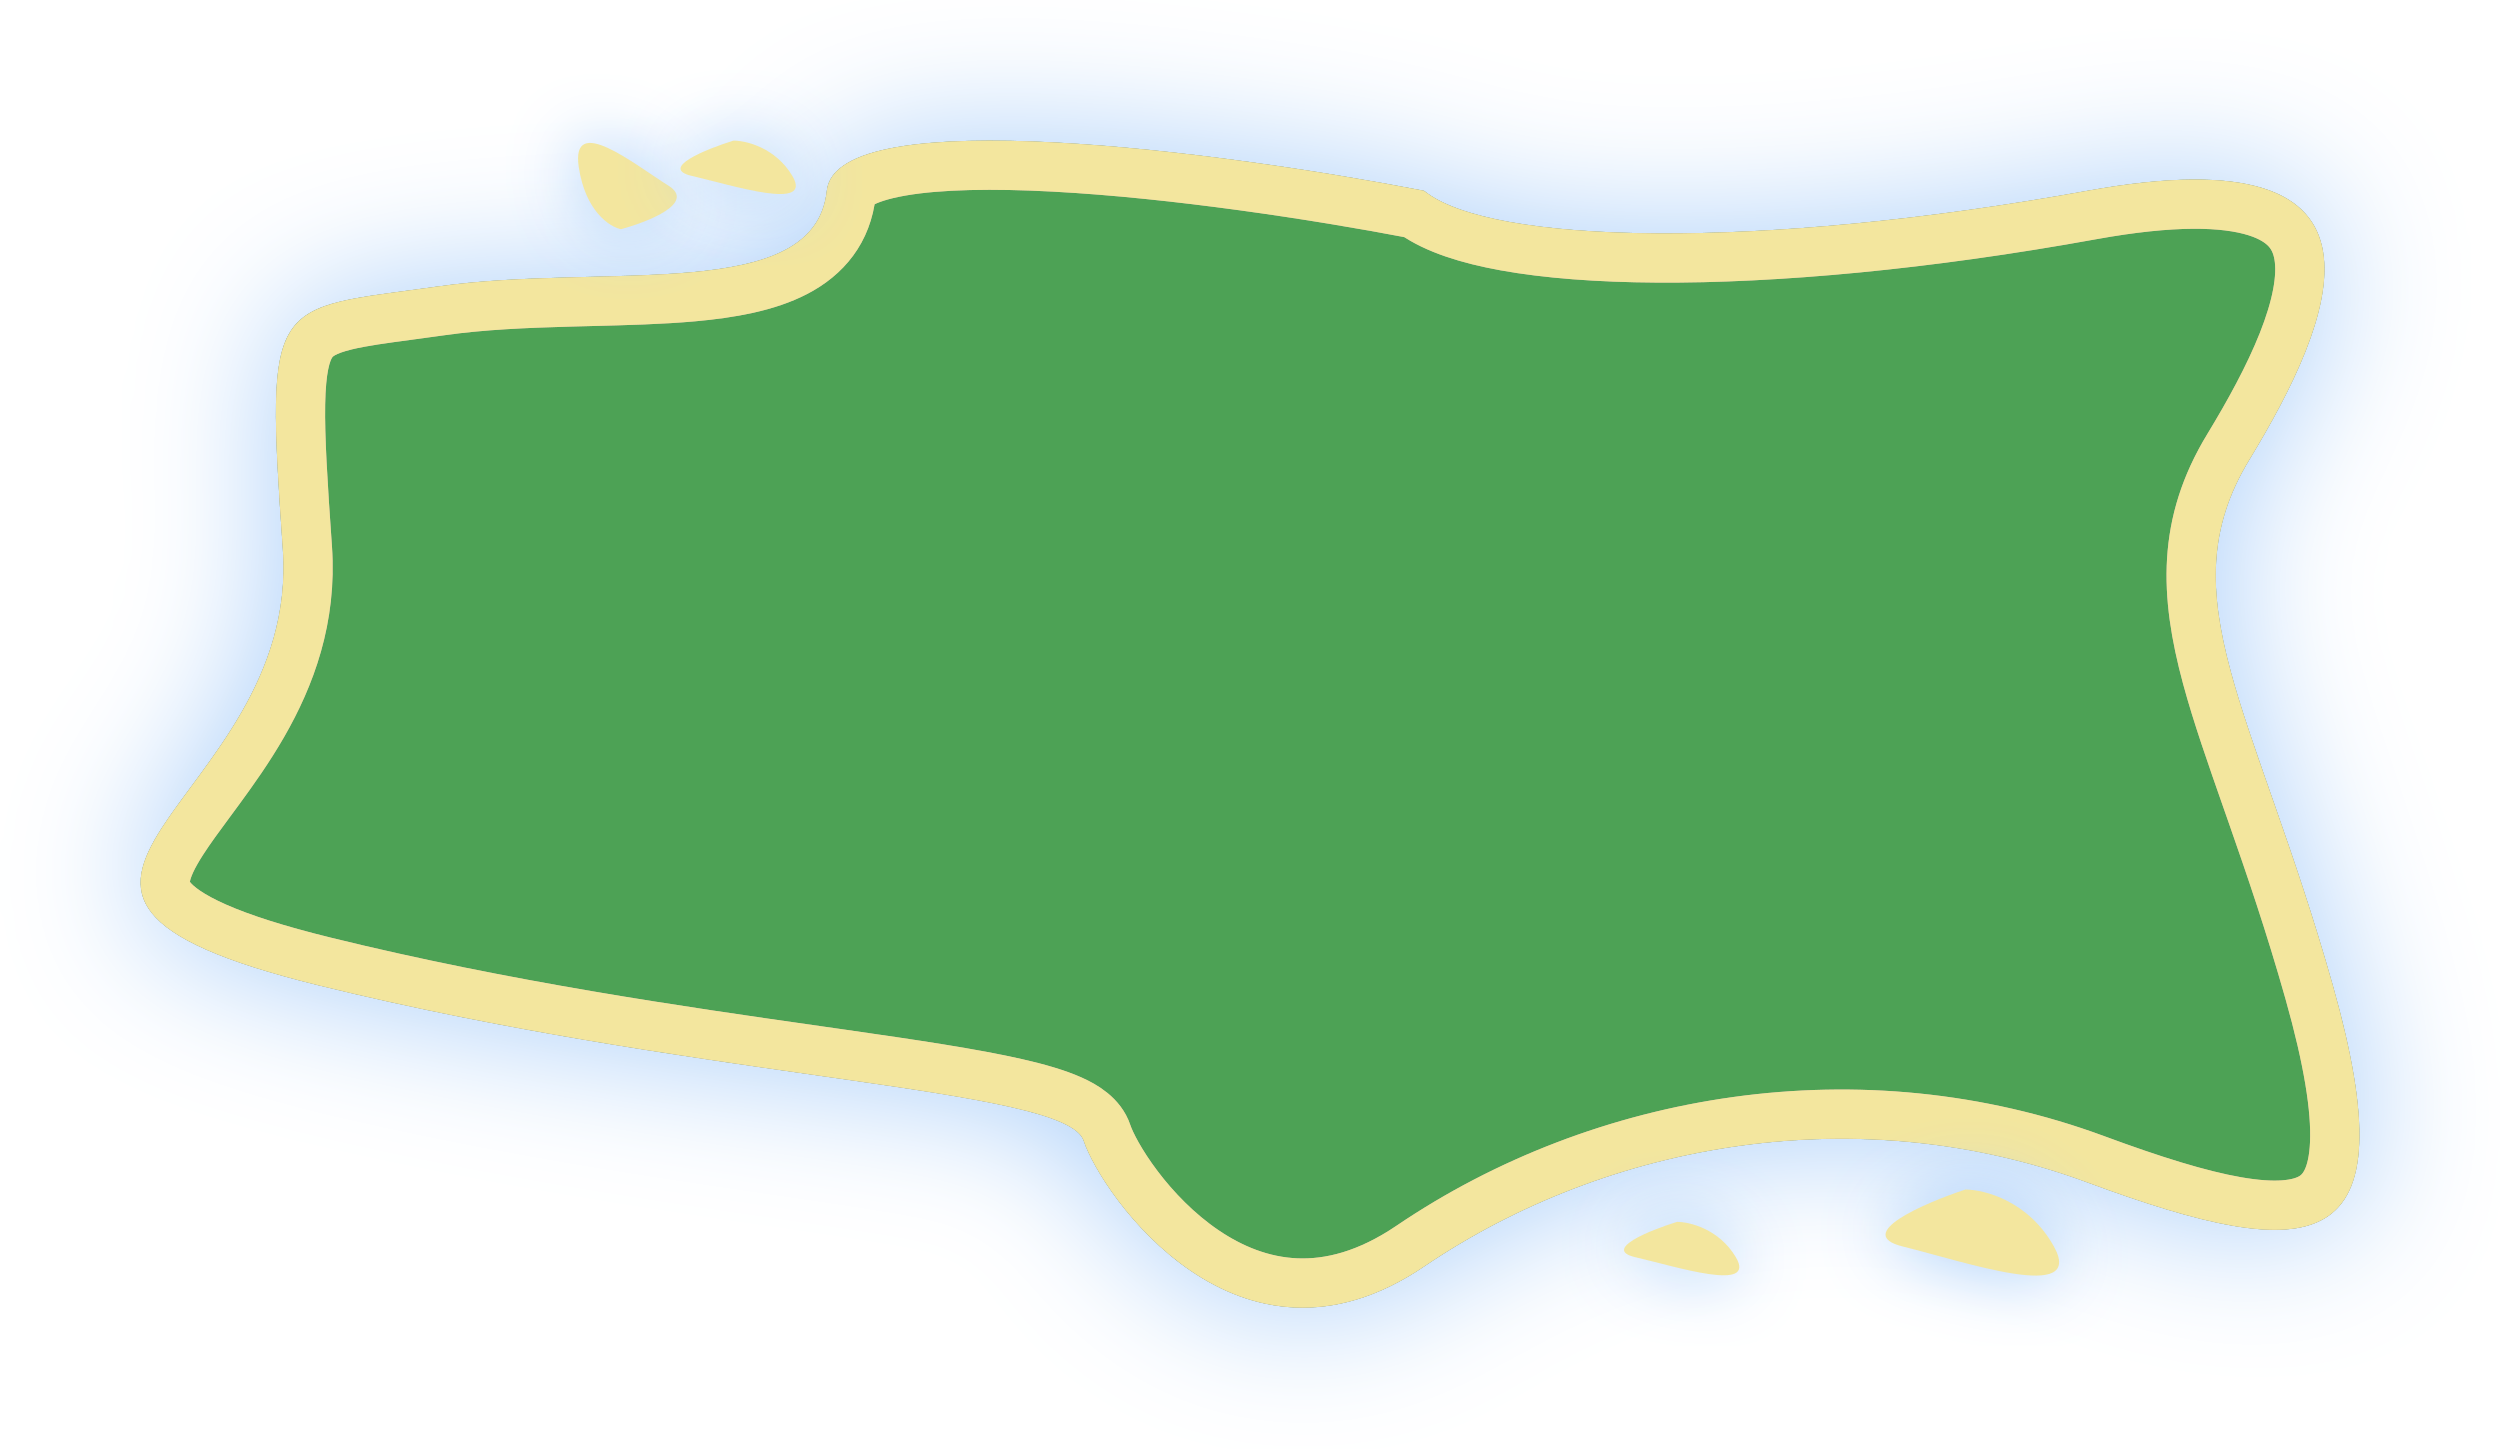
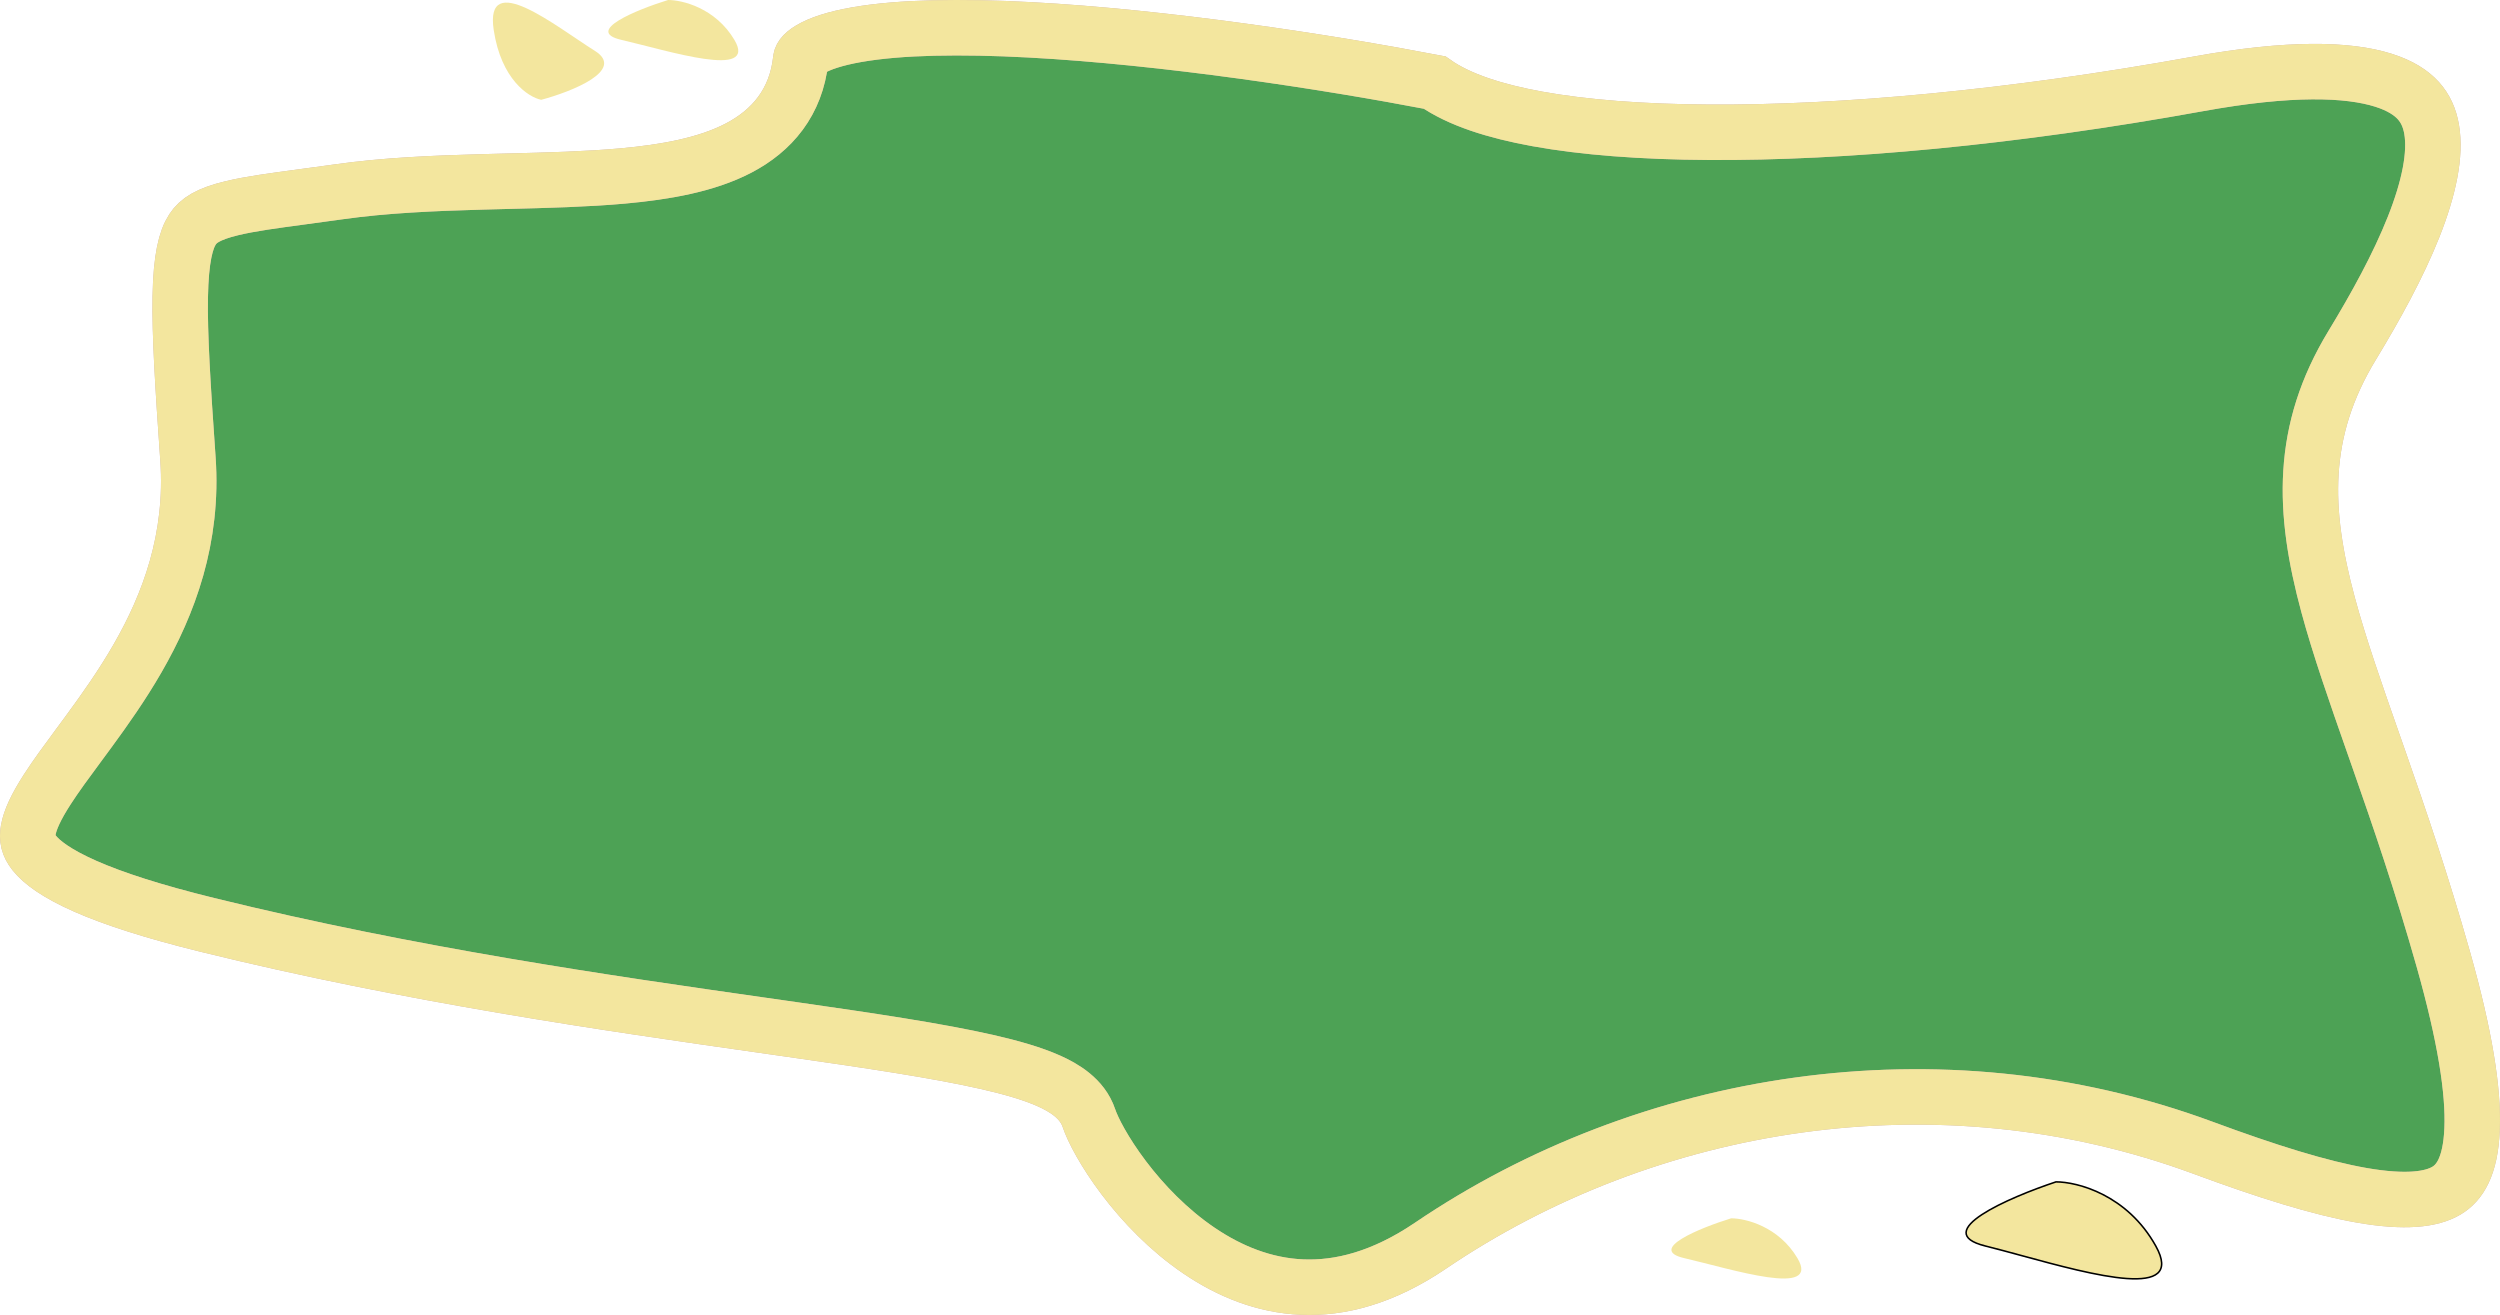
- <svg xmlns="http://www.w3.org/2000/svg" width="1778" height="1030" viewBox="0 0 1778 1030" fill="none">
-   <g filter="url(#filter0_d)">
-     <path d="M588.025 135.689C594.967 71.053 874.095 108.757 1012.79 135.689C1059.84 174.032 1250.75 178.14 1484.6 135.689C1718.45 93.237 1659.08 229.264 1599.7 326.948C1540.32 424.632 1603.81 505.427 1659.08 700.795C1714.34 896.163 1646.29 900.727 1484.6 840.93C1322.92 781.133 1144.79 811.26 1012.79 900.727C880.794 990.195 783.509 849.603 770.72 811.26C757.931 772.917 503.071 768.808 226.744 700.795C-49.582 632.781 213.956 573.441 201.167 390.854C188.378 208.267 192.489 220.592 311.698 203.702C430.907 186.813 579.347 216.483 588.025 135.689Z" fill="#4DA255" />
-     <path d="M605.425 137.558C605.512 136.746 605.894 134.421 611.535 131.062C617.46 127.534 627.08 124.281 640.838 121.871C668.156 117.086 706.441 116.489 750.064 118.826C835.296 123.391 936.61 138.882 1005.49 152.103C1020.93 163.009 1043.8 170.234 1070.35 175.053C1099.83 180.406 1136.5 183.226 1178.54 183.486C1262.68 184.008 1369.97 174.284 1487.73 152.907C1545.29 142.458 1582.03 143.597 1604.34 150.619C1615.19 154.037 1622.06 158.672 1626.47 163.539C1630.83 168.353 1633.6 174.29 1634.86 181.705C1637.52 197.324 1633.31 218.462 1623.39 243.422C1613.66 267.902 1599.4 293.748 1584.75 317.859C1551.63 372.335 1553.46 422.44 1569.5 481.806C1576.65 508.256 1586.8 537.193 1598.08 569.382C1599.25 572.712 1600.43 576.076 1601.62 579.476C1614.39 615.983 1628.57 657.251 1642.24 705.558C1655.9 753.87 1661.4 788.638 1660.38 812.785C1659.38 836.641 1652.32 846.694 1644.23 851.521C1634.68 857.216 1618.11 859.248 1590.85 854.495C1564.23 849.851 1530.88 839.388 1490.67 824.517C1323.28 762.61 1139.28 793.856 1002.97 886.241C972.708 906.754 945.531 913.419 921.831 912.4C897.936 911.373 876.088 902.465 856.872 889.437C837.608 876.377 821.457 859.479 809.337 843.444C797.049 827.187 789.717 812.908 787.321 805.723C783.172 793.284 771.286 786.413 762.167 782.325C751.849 777.7 738.436 773.826 723.076 770.326C692.23 763.295 649.775 756.964 600.044 749.831C593.937 748.955 587.712 748.066 581.373 747.161C483.882 733.236 359.724 715.503 230.927 683.802C196.857 675.416 171.844 667.335 153.89 659.424C135.698 651.408 126.258 644.208 121.648 638.433C117.744 633.541 116.919 629.28 117.837 623.953C118.945 617.523 122.728 609.304 129.839 598.268C135.328 589.751 141.962 580.774 149.476 570.607C151.626 567.699 153.847 564.693 156.135 561.572C166.188 547.857 177.077 532.488 186.868 515.476C206.541 481.293 222.142 439.859 218.624 389.631C215.41 343.741 213.343 311.125 213.776 287.275C214.217 262.937 217.315 251.223 221.568 244.738C225.121 239.319 231.157 235.078 246.426 231.409C258.008 228.626 272.314 226.707 291.199 224.172C298.191 223.234 305.811 222.211 314.153 221.029C342.89 216.958 373.655 215.66 404.431 214.805C409.646 214.66 414.873 214.528 420.093 214.396C445.288 213.759 470.306 213.127 492.884 211.089C519.902 208.65 545.857 204.045 566.028 193.551C587.356 182.455 602.531 164.493 605.425 137.558Z" stroke="#CBACAC" stroke-width="35" />
-     <path d="M605.425 137.558C605.512 136.746 605.894 134.421 611.535 131.062C617.46 127.534 627.08 124.281 640.838 121.871C668.156 117.086 706.441 116.489 750.064 118.826C835.296 123.391 936.61 138.882 1005.49 152.103C1020.93 163.009 1043.8 170.234 1070.35 175.053C1099.83 180.406 1136.5 183.226 1178.54 183.486C1262.68 184.008 1369.97 174.284 1487.73 152.907C1545.29 142.458 1582.03 143.597 1604.34 150.619C1615.19 154.037 1622.06 158.672 1626.47 163.539C1630.83 168.353 1633.6 174.29 1634.86 181.705C1637.52 197.324 1633.31 218.462 1623.39 243.422C1613.66 267.902 1599.4 293.748 1584.75 317.859C1551.63 372.335 1553.46 422.44 1569.5 481.806C1576.65 508.256 1586.8 537.193 1598.08 569.382C1599.25 572.712 1600.43 576.076 1601.62 579.476C1614.39 615.983 1628.57 657.251 1642.24 705.558C1655.9 753.87 1661.4 788.638 1660.38 812.785C1659.38 836.641 1652.32 846.694 1644.23 851.521C1634.68 857.216 1618.11 859.248 1590.85 854.495C1564.23 849.851 1530.88 839.388 1490.67 824.517C1323.28 762.61 1139.28 793.856 1002.97 886.241C972.708 906.754 945.531 913.419 921.831 912.4C897.936 911.373 876.088 902.465 856.872 889.437C837.608 876.377 821.457 859.479 809.337 843.444C797.049 827.187 789.717 812.908 787.321 805.723C783.172 793.284 771.286 786.413 762.167 782.325C751.849 777.7 738.436 773.826 723.076 770.326C692.23 763.295 649.775 756.964 600.044 749.831C593.937 748.955 587.712 748.066 581.373 747.161C483.882 733.236 359.724 715.503 230.927 683.802C196.857 675.416 171.844 667.335 153.89 659.424C135.698 651.408 126.258 644.208 121.648 638.433C117.744 633.541 116.919 629.28 117.837 623.953C118.945 617.523 122.728 609.304 129.839 598.268C135.328 589.751 141.962 580.774 149.476 570.607C151.626 567.699 153.847 564.693 156.135 561.572C166.188 547.857 177.077 532.488 186.868 515.476C206.541 481.293 222.142 439.859 218.624 389.631C215.41 343.741 213.343 311.125 213.776 287.275C214.217 262.937 217.315 251.223 221.568 244.738C225.121 239.319 231.157 235.078 246.426 231.409C258.008 228.626 272.314 226.707 291.199 224.172C298.191 223.234 305.811 222.211 314.153 221.029C342.89 216.958 373.655 215.66 404.431 214.805C409.646 214.66 414.873 214.528 420.093 214.396C445.288 213.759 470.306 213.127 492.884 211.089C519.902 208.65 545.857 204.045 566.028 193.551C587.356 182.455 602.531 164.493 605.425 137.558Z" stroke="#F3E69E" stroke-width="35" />
-   </g>
-   <g filter="url(#filter1_d)">
-     <path d="M475.484 132.098C495.009 144.321 461.04 157.795 441.614 163.003C433.597 161.361 416.379 150.264 411.642 119.017C405.722 79.959 451.078 116.818 475.484 132.098Z" fill="#F3E69E" />
-   </g>
-   <g filter="url(#filter2_d)">
-     <path d="M1353.24 886.5C1317.64 877.7 1368.08 855.833 1397.74 846C1411.24 846 1442.74 854.1 1460.74 886.5C1483.24 927 1397.74 897.5 1353.24 886.5Z" fill="#F3E69E" />
-   </g>
-   <g filter="url(#filter3_d)">
-     <path d="M1163.13 894.146C1139.49 888.682 1172.99 875.105 1192.69 869C1201.66 869 1222.58 874.029 1234.54 894.146C1249.48 919.292 1192.69 900.976 1163.13 894.146Z" fill="#F3E69E" />
-   </g>
-   <g filter="url(#filter4_d)">
-     <path d="M492.133 125.146C468.486 119.682 501.986 106.105 521.692 100C530.659 100 551.582 105.029 563.539 125.146C578.484 150.292 521.692 131.976 492.133 125.146Z" fill="#F3E69E" />
-   </g>
-   <defs>
-     <filter id="filter0_d" x="0" y="0" width="1778" height="1030" filterUnits="userSpaceOnUse" color-interpolation-filters="sRGB">
-       <feFlood flood-opacity="0" result="BackgroundImageFix" />
-       <feColorMatrix in="SourceAlpha" type="matrix" values="0 0 0 0 0 0 0 0 0 0 0 0 0 0 0 0 0 0 127 0" />
-       <feOffset />
-       <feGaussianBlur stdDeviation="50" />
-       <feColorMatrix type="matrix" values="0 0 0 0 0.662 0 0 0 0 0.806 0 0 0 0 0.975 0 0 0 1 0" />
-       <feBlend mode="normal" in2="BackgroundImageFix" result="effect1_dropShadow" />
-       <feBlend mode="normal" in="SourceGraphic" in2="effect1_dropShadow" result="shape" />
-     </filter>
-     <filter id="filter1_d" x="352" y="50" width="184.559" height="169.908" filterUnits="userSpaceOnUse" color-interpolation-filters="sRGB">
-       <feFlood flood-opacity="0" result="BackgroundImageFix" />
-       <feColorMatrix in="SourceAlpha" type="matrix" values="0 0 0 0 0 0 0 0 0 0 0 0 0 0 0 0 0 0 127 0" />
-       <feOffset />
-       <feGaussianBlur stdDeviation="25" />
-       <feColorMatrix type="matrix" values="0 0 0 0 0.663 0 0 0 0 0.808 0 0 0 0 0.976 0 0 0 1 0" />
-       <feBlend mode="normal" in2="BackgroundImageFix" result="effect1_dropShadow" />
-       <feBlend mode="normal" in="SourceGraphic" in2="effect1_dropShadow" result="shape" />
-     </filter>
-     <filter id="filter2_d" x="1291" y="796" width="223.45" height="161.202" filterUnits="userSpaceOnUse" color-interpolation-filters="sRGB">
-       <feFlood flood-opacity="0" result="BackgroundImageFix" />
-       <feColorMatrix in="SourceAlpha" type="matrix" values="0 0 0 0 0 0 0 0 0 0 0 0 0 0 0 0 0 0 127 0" />
-       <feOffset />
-       <feGaussianBlur stdDeviation="25" />
-       <feColorMatrix type="matrix" values="0 0 0 0 0.663 0 0 0 0 0.808 0 0 0 0 0.976 0 0 0 1 0" />
-       <feBlend mode="normal" in2="BackgroundImageFix" result="effect1_dropShadow" />
-       <feBlend mode="normal" in="SourceGraphic" in2="effect1_dropShadow" result="shape" />
-     </filter>
-     <filter id="filter3_d" x="1105" y="819" width="182" height="138" filterUnits="userSpaceOnUse" color-interpolation-filters="sRGB">
-       <feFlood flood-opacity="0" result="BackgroundImageFix" />
-       <feColorMatrix in="SourceAlpha" type="matrix" values="0 0 0 0 0 0 0 0 0 0 0 0 0 0 0 0 0 0 127 0" />
-       <feOffset />
-       <feGaussianBlur stdDeviation="25" />
-       <feColorMatrix type="matrix" values="0 0 0 0 0.663 0 0 0 0 0.808 0 0 0 0 0.976 0 0 0 1 0" />
-       <feBlend mode="normal" in2="BackgroundImageFix" result="effect1_dropShadow" />
-       <feBlend mode="normal" in="SourceGraphic" in2="effect1_dropShadow" result="shape" />
-     </filter>
-     <filter id="filter4_d" x="434" y="50" width="182" height="138" filterUnits="userSpaceOnUse" color-interpolation-filters="sRGB">
-       <feFlood flood-opacity="0" result="BackgroundImageFix" />
-       <feColorMatrix in="SourceAlpha" type="matrix" values="0 0 0 0 0 0 0 0 0 0 0 0 0 0 0 0 0 0 127 0" />
-       <feOffset />
-       <feGaussianBlur stdDeviation="25" />
-       <feColorMatrix type="matrix" values="0 0 0 0 0.663 0 0 0 0 0.808 0 0 0 0 0.976 0 0 0 1 0" />
-       <feBlend mode="normal" in2="BackgroundImageFix" result="effect1_dropShadow" />
-       <feBlend mode="normal" in="SourceGraphic" in2="effect1_dropShadow" result="shape" />
-     </filter>
-   </defs>
+ <svg xmlns="http://www.w3.org/2000/svg" width="1578" height="830" viewBox="0 0 1578 830" fill="none">
+   <path d="M505.425 37.558C505.512 36.746 505.894 34.421 511.535 31.062C517.46 27.534 527.08 24.28 540.838 21.871C568.156 17.086 606.441 16.489 650.064 18.826C735.296 23.391 836.61 38.882 905.494 52.103C920.935 63.009 943.804 70.234 970.347 75.053C999.834 80.406 1036.5 83.226 1078.54 83.486C1162.68 84.008 1269.97 74.284 1387.73 52.907C1445.29 42.459 1482.03 43.597 1504.34 50.619C1515.19 54.037 1522.06 58.672 1526.47 63.539C1530.83 68.353 1533.6 74.29 1534.86 81.705C1537.52 97.324 1533.31 118.462 1523.39 143.422C1513.66 167.902 1499.4 193.748 1484.75 217.859C1451.63 272.335 1453.46 322.44 1469.5 381.806C1476.65 408.256 1486.8 437.193 1498.08 469.382C1499.25 472.712 1500.43 476.076 1501.62 479.476C1514.39 515.983 1528.57 557.251 1542.24 605.558C1555.9 653.87 1561.4 688.638 1560.38 712.785C1559.38 736.641 1552.32 746.694 1544.23 751.521C1534.68 757.216 1518.11 759.248 1490.85 754.495C1464.23 749.851 1430.88 739.388 1390.67 724.517C1223.28 662.61 1039.28 693.856 902.973 786.241C872.708 806.754 845.531 813.419 821.831 812.4C797.936 811.373 776.088 802.465 756.872 789.437C737.608 776.377 721.457 759.479 709.337 743.444C697.049 727.187 689.717 712.908 687.321 705.723C683.172 693.284 671.286 686.413 662.167 682.325C651.849 677.7 638.436 673.826 623.076 670.326C592.23 663.295 549.775 656.964 500.044 649.831C493.937 648.955 487.712 648.066 481.373 647.161C383.882 633.236 259.724 615.503 130.927 583.802C96.858 575.416 71.844 567.335 53.89 559.424C35.698 551.408 26.258 544.208 21.648 538.433C17.744 533.541 16.919 529.28 17.837 523.953C18.945 517.523 22.728 509.304 29.839 498.268C35.328 489.751 41.962 480.774 49.476 470.607C51.626 467.699 53.847 464.693 56.135 461.572C66.188 447.857 77.077 432.488 86.868 415.476C106.541 381.293 122.142 339.859 118.624 289.631C115.41 243.741 113.343 211.125 113.776 187.275C114.217 162.937 117.315 151.223 121.568 144.738C125.121 139.319 131.157 135.078 146.426 131.409C158.008 128.626 172.314 126.707 191.199 124.172C198.191 123.234 205.811 122.211 214.153 121.029C242.89 116.958 273.655 115.66 304.431 114.805C309.646 114.66 314.873 114.528 320.093 114.396C345.288 113.759 370.306 113.127 392.884 111.089C419.902 108.65 445.857 104.045 466.028 93.551C487.356 82.455 502.531 64.493 505.425 37.558Z" fill="#4DA255" />
+   <path d="M505.425 37.558C505.512 36.746 505.894 34.421 511.535 31.062C517.46 27.534 527.08 24.28 540.838 21.871C568.156 17.086 606.441 16.489 650.064 18.826C735.296 23.391 836.61 38.882 905.494 52.103C920.935 63.009 943.804 70.234 970.347 75.053C999.834 80.406 1036.5 83.226 1078.54 83.486C1162.68 84.008 1269.97 74.284 1387.73 52.907C1445.29 42.459 1482.03 43.597 1504.34 50.619C1515.19 54.037 1522.06 58.672 1526.47 63.539C1530.83 68.353 1533.6 74.29 1534.86 81.705C1537.52 97.324 1533.31 118.462 1523.39 143.422C1513.66 167.902 1499.4 193.748 1484.75 217.859C1451.63 272.335 1453.46 322.44 1469.5 381.806C1476.65 408.256 1486.8 437.193 1498.08 469.382C1499.25 472.712 1500.43 476.076 1501.62 479.476C1514.39 515.983 1528.57 557.251 1542.24 605.558C1555.9 653.87 1561.4 688.638 1560.38 712.785C1559.38 736.641 1552.32 746.694 1544.23 751.521C1534.68 757.216 1518.11 759.248 1490.85 754.495C1464.23 749.851 1430.88 739.388 1390.67 724.517C1223.28 662.61 1039.28 693.856 902.973 786.241C872.708 806.754 845.531 813.419 821.831 812.4C797.936 811.373 776.088 802.465 756.872 789.437C737.608 776.377 721.457 759.479 709.337 743.444C697.049 727.187 689.717 712.908 687.321 705.723C683.172 693.284 671.286 686.413 662.167 682.325C651.849 677.7 638.436 673.826 623.076 670.326C592.23 663.295 549.775 656.964 500.044 649.831C493.937 648.955 487.712 648.066 481.373 647.161C383.882 633.236 259.724 615.503 130.927 583.802C96.858 575.416 71.844 567.335 53.89 559.424C35.698 551.408 26.258 544.208 21.648 538.433C17.744 533.541 16.919 529.28 17.837 523.953C18.945 517.523 22.728 509.304 29.839 498.268C35.328 489.751 41.962 480.774 49.476 470.607C51.626 467.699 53.847 464.693 56.135 461.572C66.188 447.857 77.077 432.488 86.868 415.476C106.541 381.293 122.142 339.859 118.624 289.631C115.41 243.741 113.343 211.125 113.776 187.275C114.217 162.937 117.315 151.223 121.568 144.738C125.121 139.319 131.157 135.078 146.426 131.409C158.008 128.626 172.314 126.707 191.199 124.172C198.191 123.234 205.811 122.211 214.153 121.029C242.89 116.958 273.655 115.66 304.431 114.805C309.646 114.66 314.873 114.528 320.093 114.396C345.288 113.759 370.306 113.127 392.884 111.089C419.902 108.65 445.857 104.045 466.028 93.551C487.356 82.455 502.531 64.493 505.425 37.558Z" stroke="#CBACAC" stroke-width="35" />
+   <path d="M505.425 37.558C505.512 36.746 505.894 34.421 511.535 31.062C517.46 27.534 527.08 24.28 540.838 21.871C568.156 17.086 606.441 16.489 650.064 18.826C735.296 23.391 836.61 38.882 905.494 52.103C920.935 63.009 943.804 70.234 970.347 75.053C999.834 80.406 1036.5 83.226 1078.54 83.486C1162.68 84.008 1269.97 74.284 1387.73 52.907C1445.29 42.459 1482.03 43.597 1504.34 50.619C1515.19 54.037 1522.06 58.672 1526.47 63.539C1530.83 68.353 1533.6 74.29 1534.86 81.705C1537.52 97.324 1533.31 118.462 1523.39 143.422C1513.66 167.902 1499.4 193.748 1484.75 217.859C1451.63 272.335 1453.46 322.44 1469.5 381.806C1476.65 408.256 1486.8 437.193 1498.08 469.382C1499.25 472.712 1500.43 476.076 1501.62 479.476C1514.39 515.983 1528.57 557.251 1542.24 605.558C1555.9 653.87 1561.4 688.638 1560.38 712.785C1559.38 736.641 1552.32 746.694 1544.23 751.521C1534.68 757.216 1518.11 759.248 1490.85 754.495C1464.23 749.851 1430.88 739.388 1390.67 724.517C1223.28 662.61 1039.28 693.856 902.973 786.241C872.708 806.754 845.531 813.419 821.831 812.4C797.936 811.373 776.088 802.465 756.872 789.437C737.608 776.377 721.457 759.479 709.337 743.444C697.049 727.187 689.717 712.908 687.321 705.723C683.172 693.284 671.286 686.413 662.167 682.325C651.849 677.7 638.436 673.826 623.076 670.326C592.23 663.295 549.775 656.964 500.044 649.831C493.937 648.955 487.712 648.066 481.373 647.161C383.882 633.236 259.724 615.503 130.927 583.802C96.858 575.416 71.844 567.335 53.89 559.424C35.698 551.408 26.258 544.208 21.648 538.433C17.744 533.541 16.919 529.28 17.837 523.953C18.945 517.523 22.728 509.304 29.839 498.268C35.328 489.751 41.962 480.774 49.476 470.607C51.626 467.699 53.847 464.693 56.135 461.572C66.188 447.857 77.077 432.488 86.868 415.476C106.541 381.293 122.142 339.859 118.624 289.631C115.41 243.741 113.343 211.125 113.776 187.275C114.217 162.937 117.315 151.223 121.568 144.738C125.121 139.319 131.157 135.078 146.426 131.409C158.008 128.626 172.314 126.707 191.199 124.172C198.191 123.234 205.811 122.211 214.153 121.029C242.89 116.958 273.655 115.66 304.431 114.805C309.646 114.66 314.873 114.528 320.093 114.396C345.288 113.759 370.306 113.127 392.884 111.089C419.902 108.65 445.857 104.045 466.028 93.551C487.356 82.455 502.531 64.493 505.425 37.558Z" stroke="#F3E69E" stroke-width="35" />
+   <path d="M375.484 32.098C395.009 44.321 361.04 57.795 341.614 63.003C333.597 61.361 316.379 50.264 311.642 19.017C305.722 -20.041 351.078 16.818 375.484 32.098Z" fill="#F3E69E" />
+   <path d="M1253.24 786.5C1217.64 777.7 1268.08 755.833 1297.74 746C1311.24 746 1342.74 754.1 1360.74 786.5C1379.8 820.803 1321.38 804.889 1276.02 792.532C1267.82 790.3 1260.05 788.183 1253.24 786.5Z" fill="#F3E69E" />
+   <path d="M1253.24 786.5C1217.64 777.7 1268.08 755.833 1297.74 746C1311.24 746 1342.74 754.1 1360.74 786.5C1379.8 820.803 1321.38 804.889 1276.02 792.532C1267.82 790.3 1260.05 788.183 1253.24 786.5Z" stroke="black" />
+   <path d="M1063.13 794.146C1039.49 788.682 1072.99 775.105 1092.69 769C1101.66 769 1122.58 774.029 1134.54 794.146C1149.48 819.292 1092.69 800.976 1063.13 794.146Z" fill="#F3E69E" />
+   <path d="M392.133 25.146C368.486 19.682 401.986 6.105 421.692 0C430.659 0 451.582 5.029 463.539 25.146C478.484 50.292 421.692 31.976 392.133 25.146Z" fill="#F3E69E" />
</svg>
